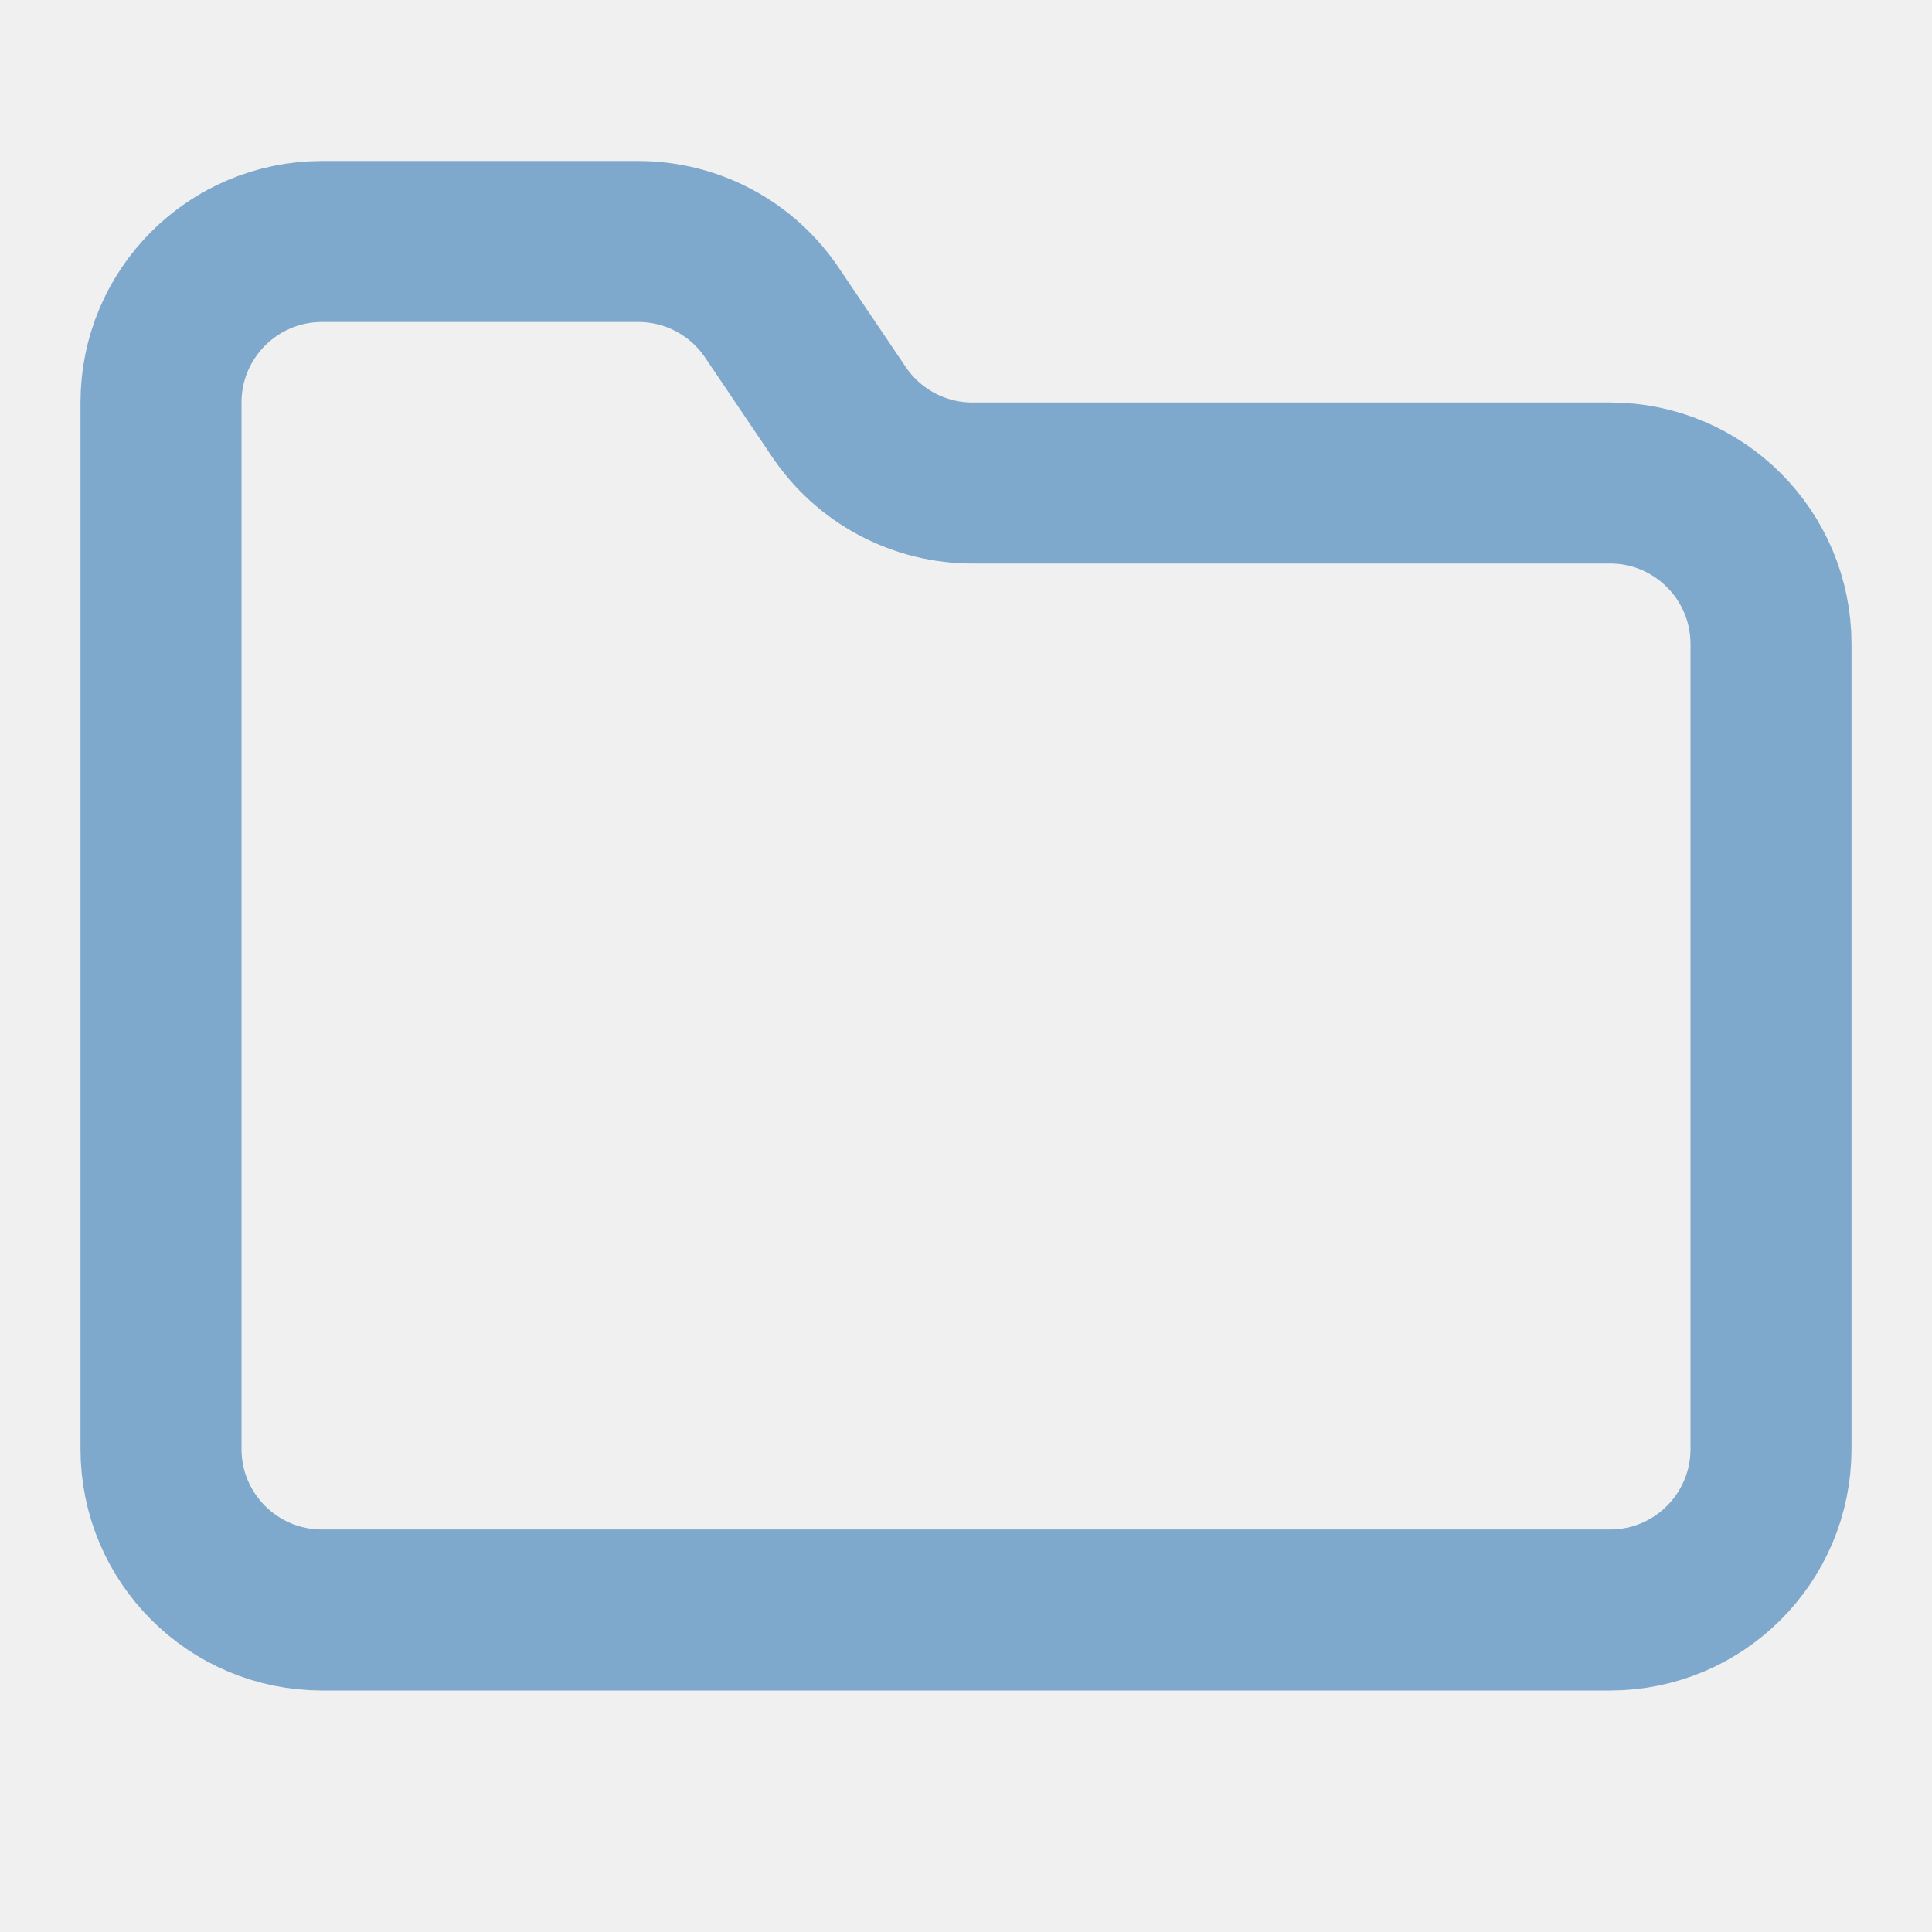
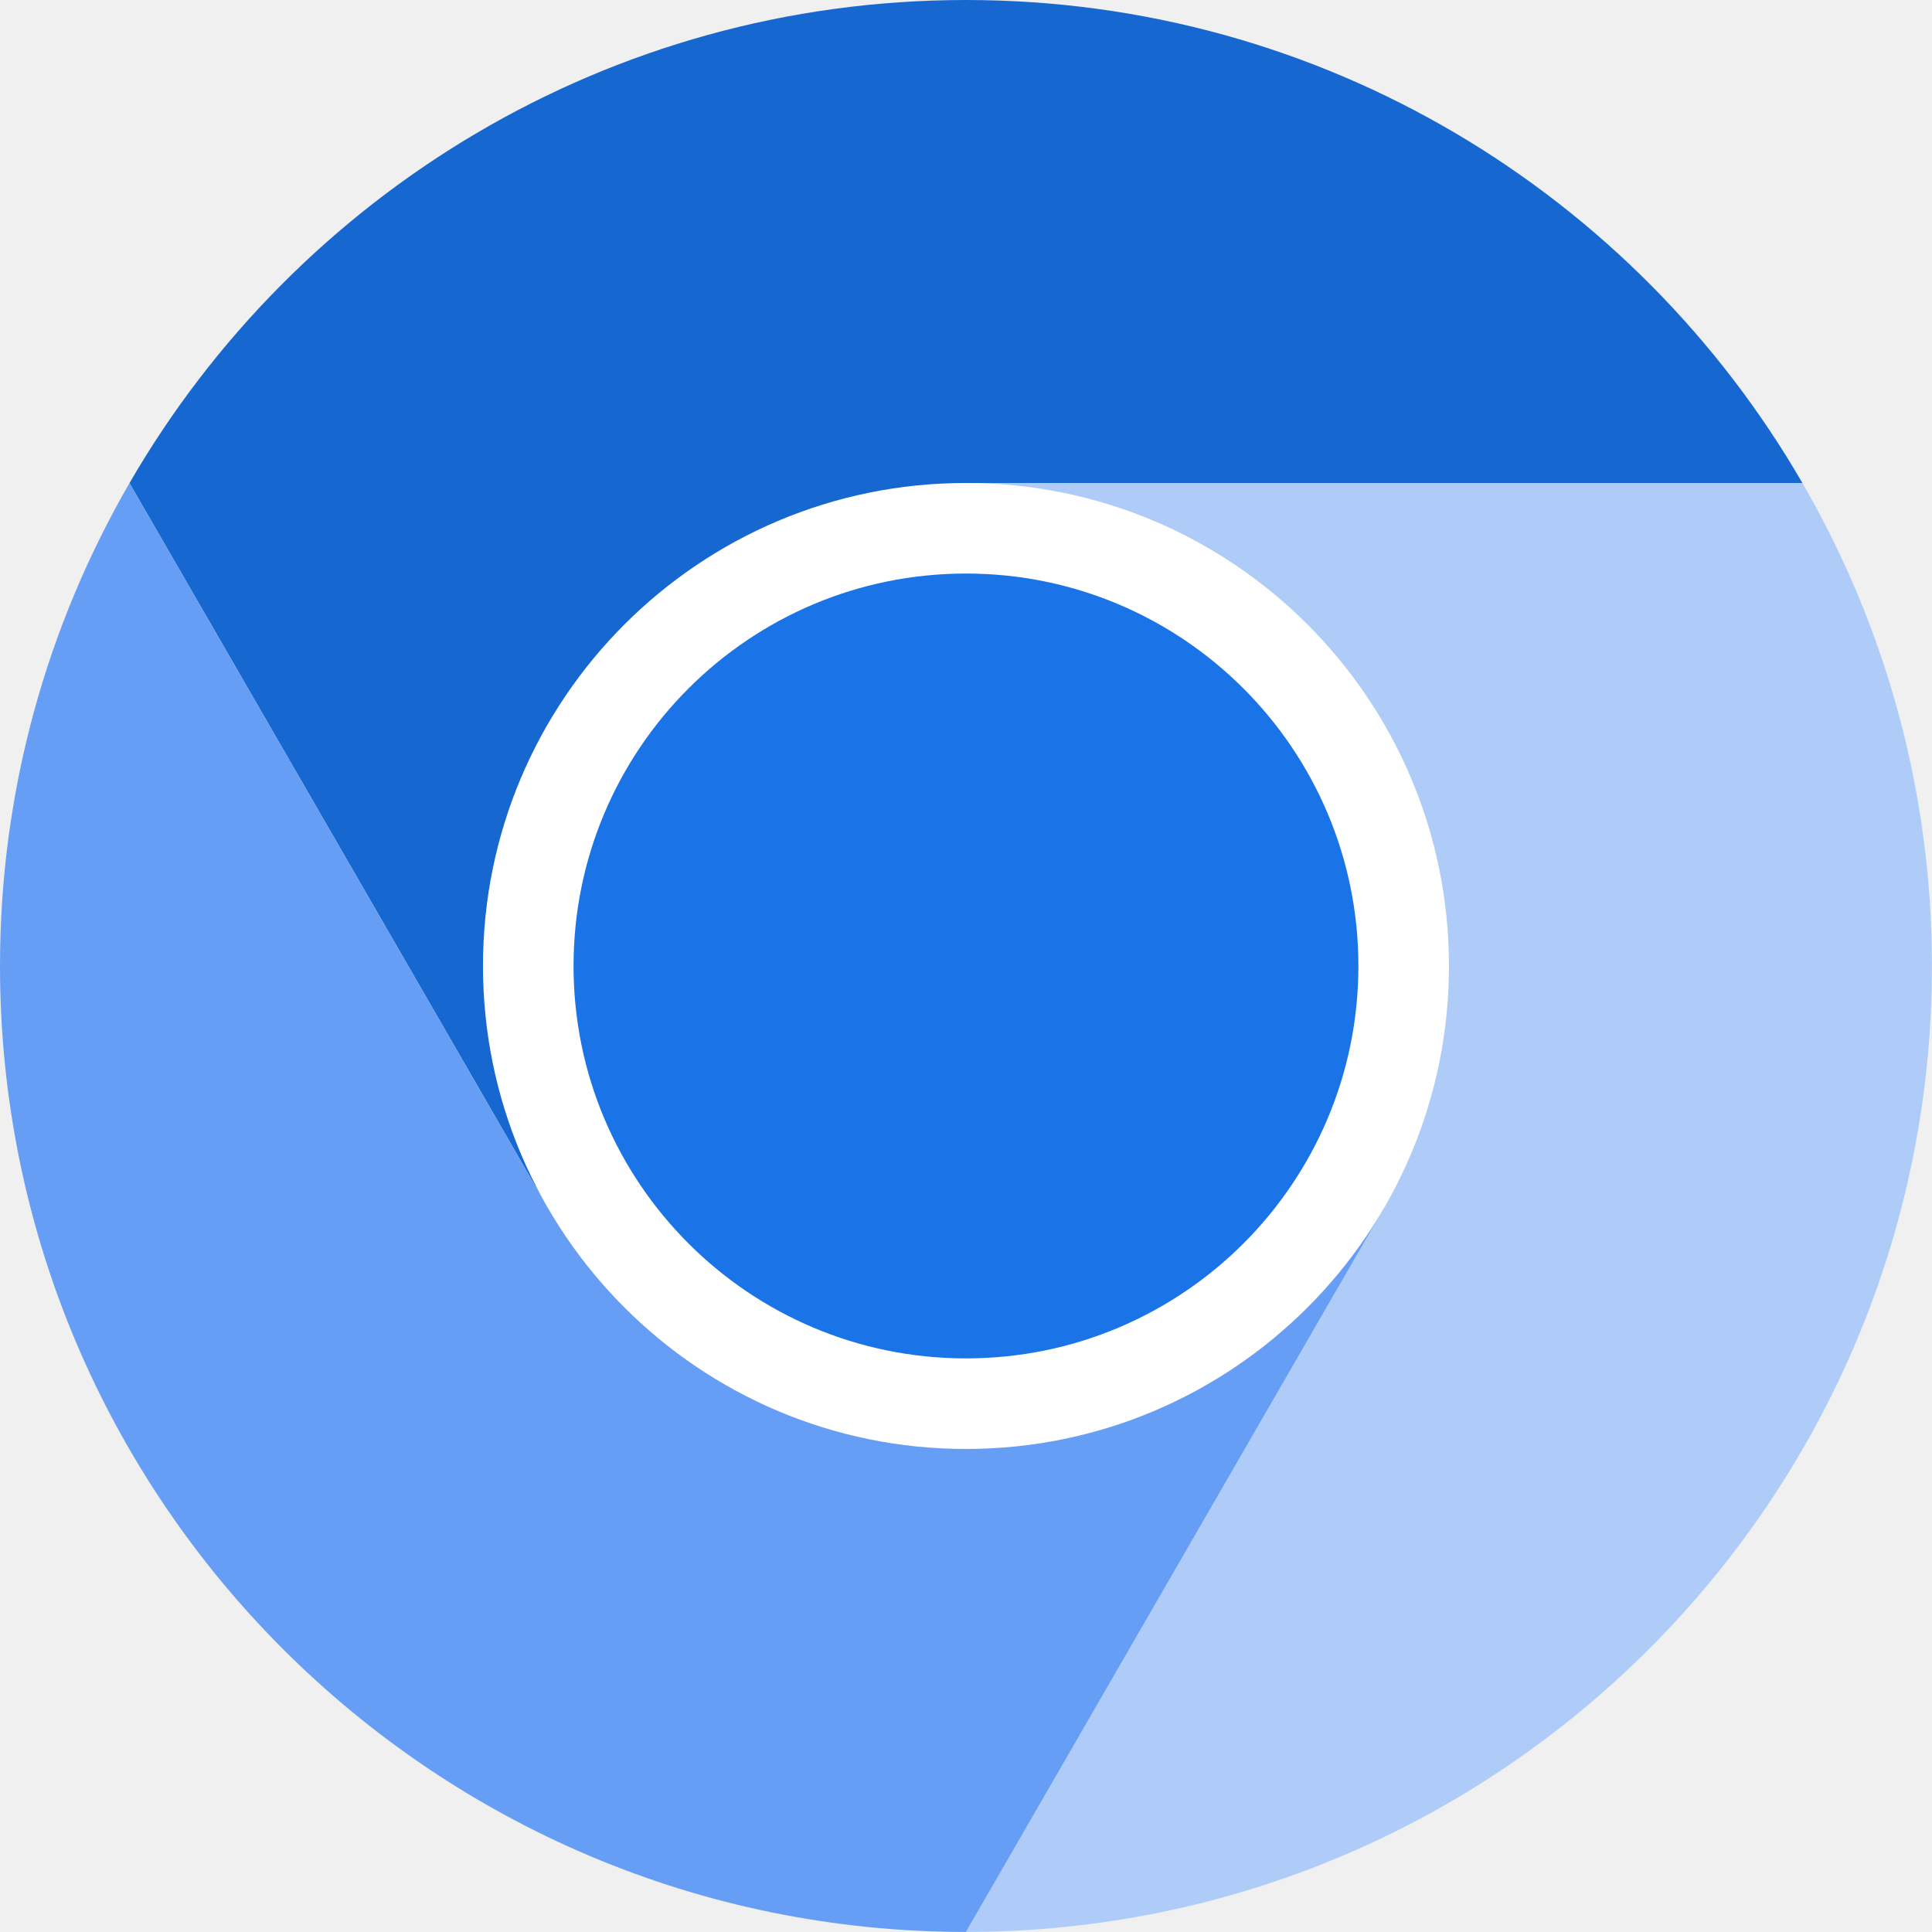
- <svg xmlns="http://www.w3.org/2000/svg" width="24" height="24" viewBox="0 0 24 24" fill="none" stroke="#7ea8cc" stroke-width="2" stroke-linecap="round" stroke-linejoin="round">
-   <path d="M20 20a2 2 0 0 0 2-2V8a2 2 0 0 0-2-2h-7.9a2 2 0 0 1-1.69-.9L9.6 3.9A2 2 0 0 0 7.93 3H4a2 2 0 0 0-2 2v13a2 2 0 0 0 2 2Z" />
+ <svg xmlns="http://www.w3.org/2000/svg" width="512" height="512" version="1.1" viewBox="0 0 135.47 135.47">
+   <path d="m67.733 67.733 29.33 16.933-29.33 50.8c37.408 0 67.733-30.325 67.733-67.733 0-12.341-3.317-23.901-9.084-33.867h-58.65z" fill="#afccf9" />
+   <path d="m67.733-1e-6c-25.07 0-46.942 13.63-58.654 33.875l29.324 50.792 29.33-16.933v-33.867h58.65c-11.714-20.24-33.583-33.867-58.65-33.867z" fill="#1767d1" />
+   <path d="m0 67.733c0 37.408 30.324 67.733 67.733 67.733l29.33-50.8-29.33-16.933-29.33 16.933-29.324-50.792c-5.764 9.963-9.079 21.519-9.079 33.858" fill="#679ef5" />
+   <path d="m101.6 67.733c0 18.704-15.163 33.867-33.867 33.867-18.704 0-33.867-15.163-33.867-33.867s15.163-33.867 33.867-33.867c18.704 0 33.867 15.163 33.867 33.867" fill="#fff" />
+   <path d="m95.25 67.733c0 15.197-12.32 27.517-27.517 27.517-15.197 0-27.517-12.32-27.517-27.517 0-15.197 12.32-27.517 27.517-27.517 15.197 0 27.517 12.32 27.517 27.517" fill="#1a74e7" />
</svg>
